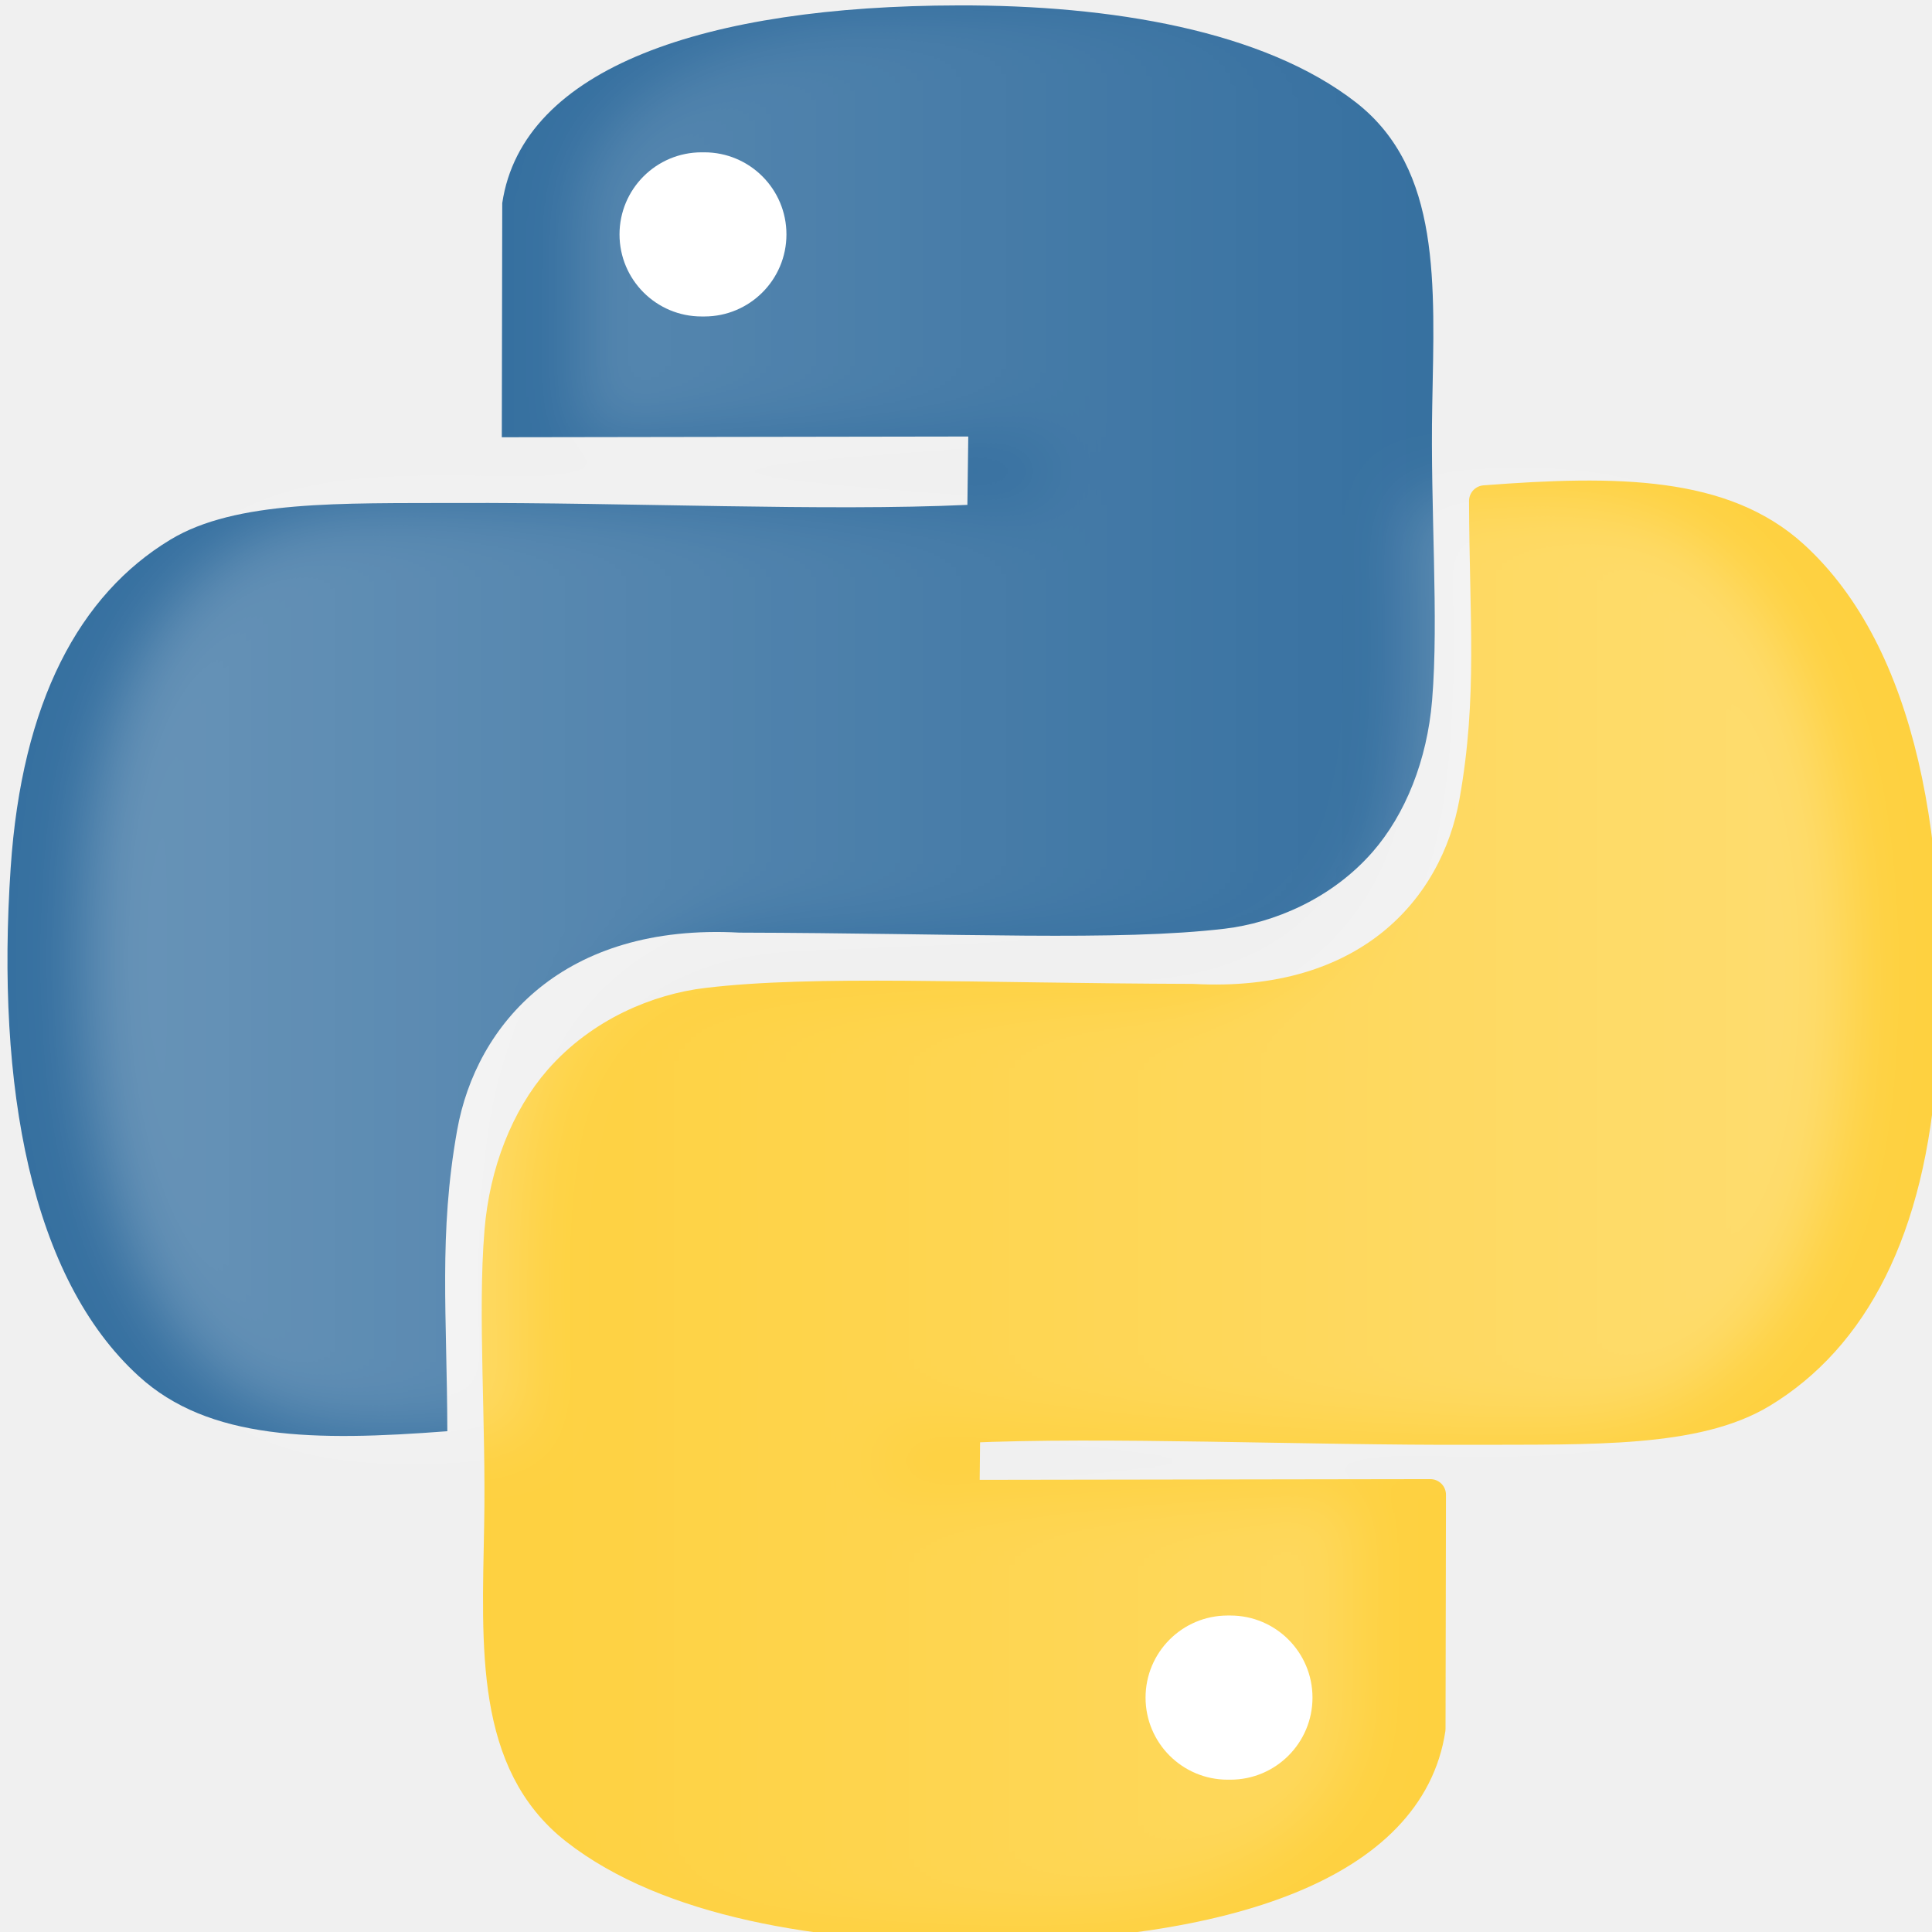
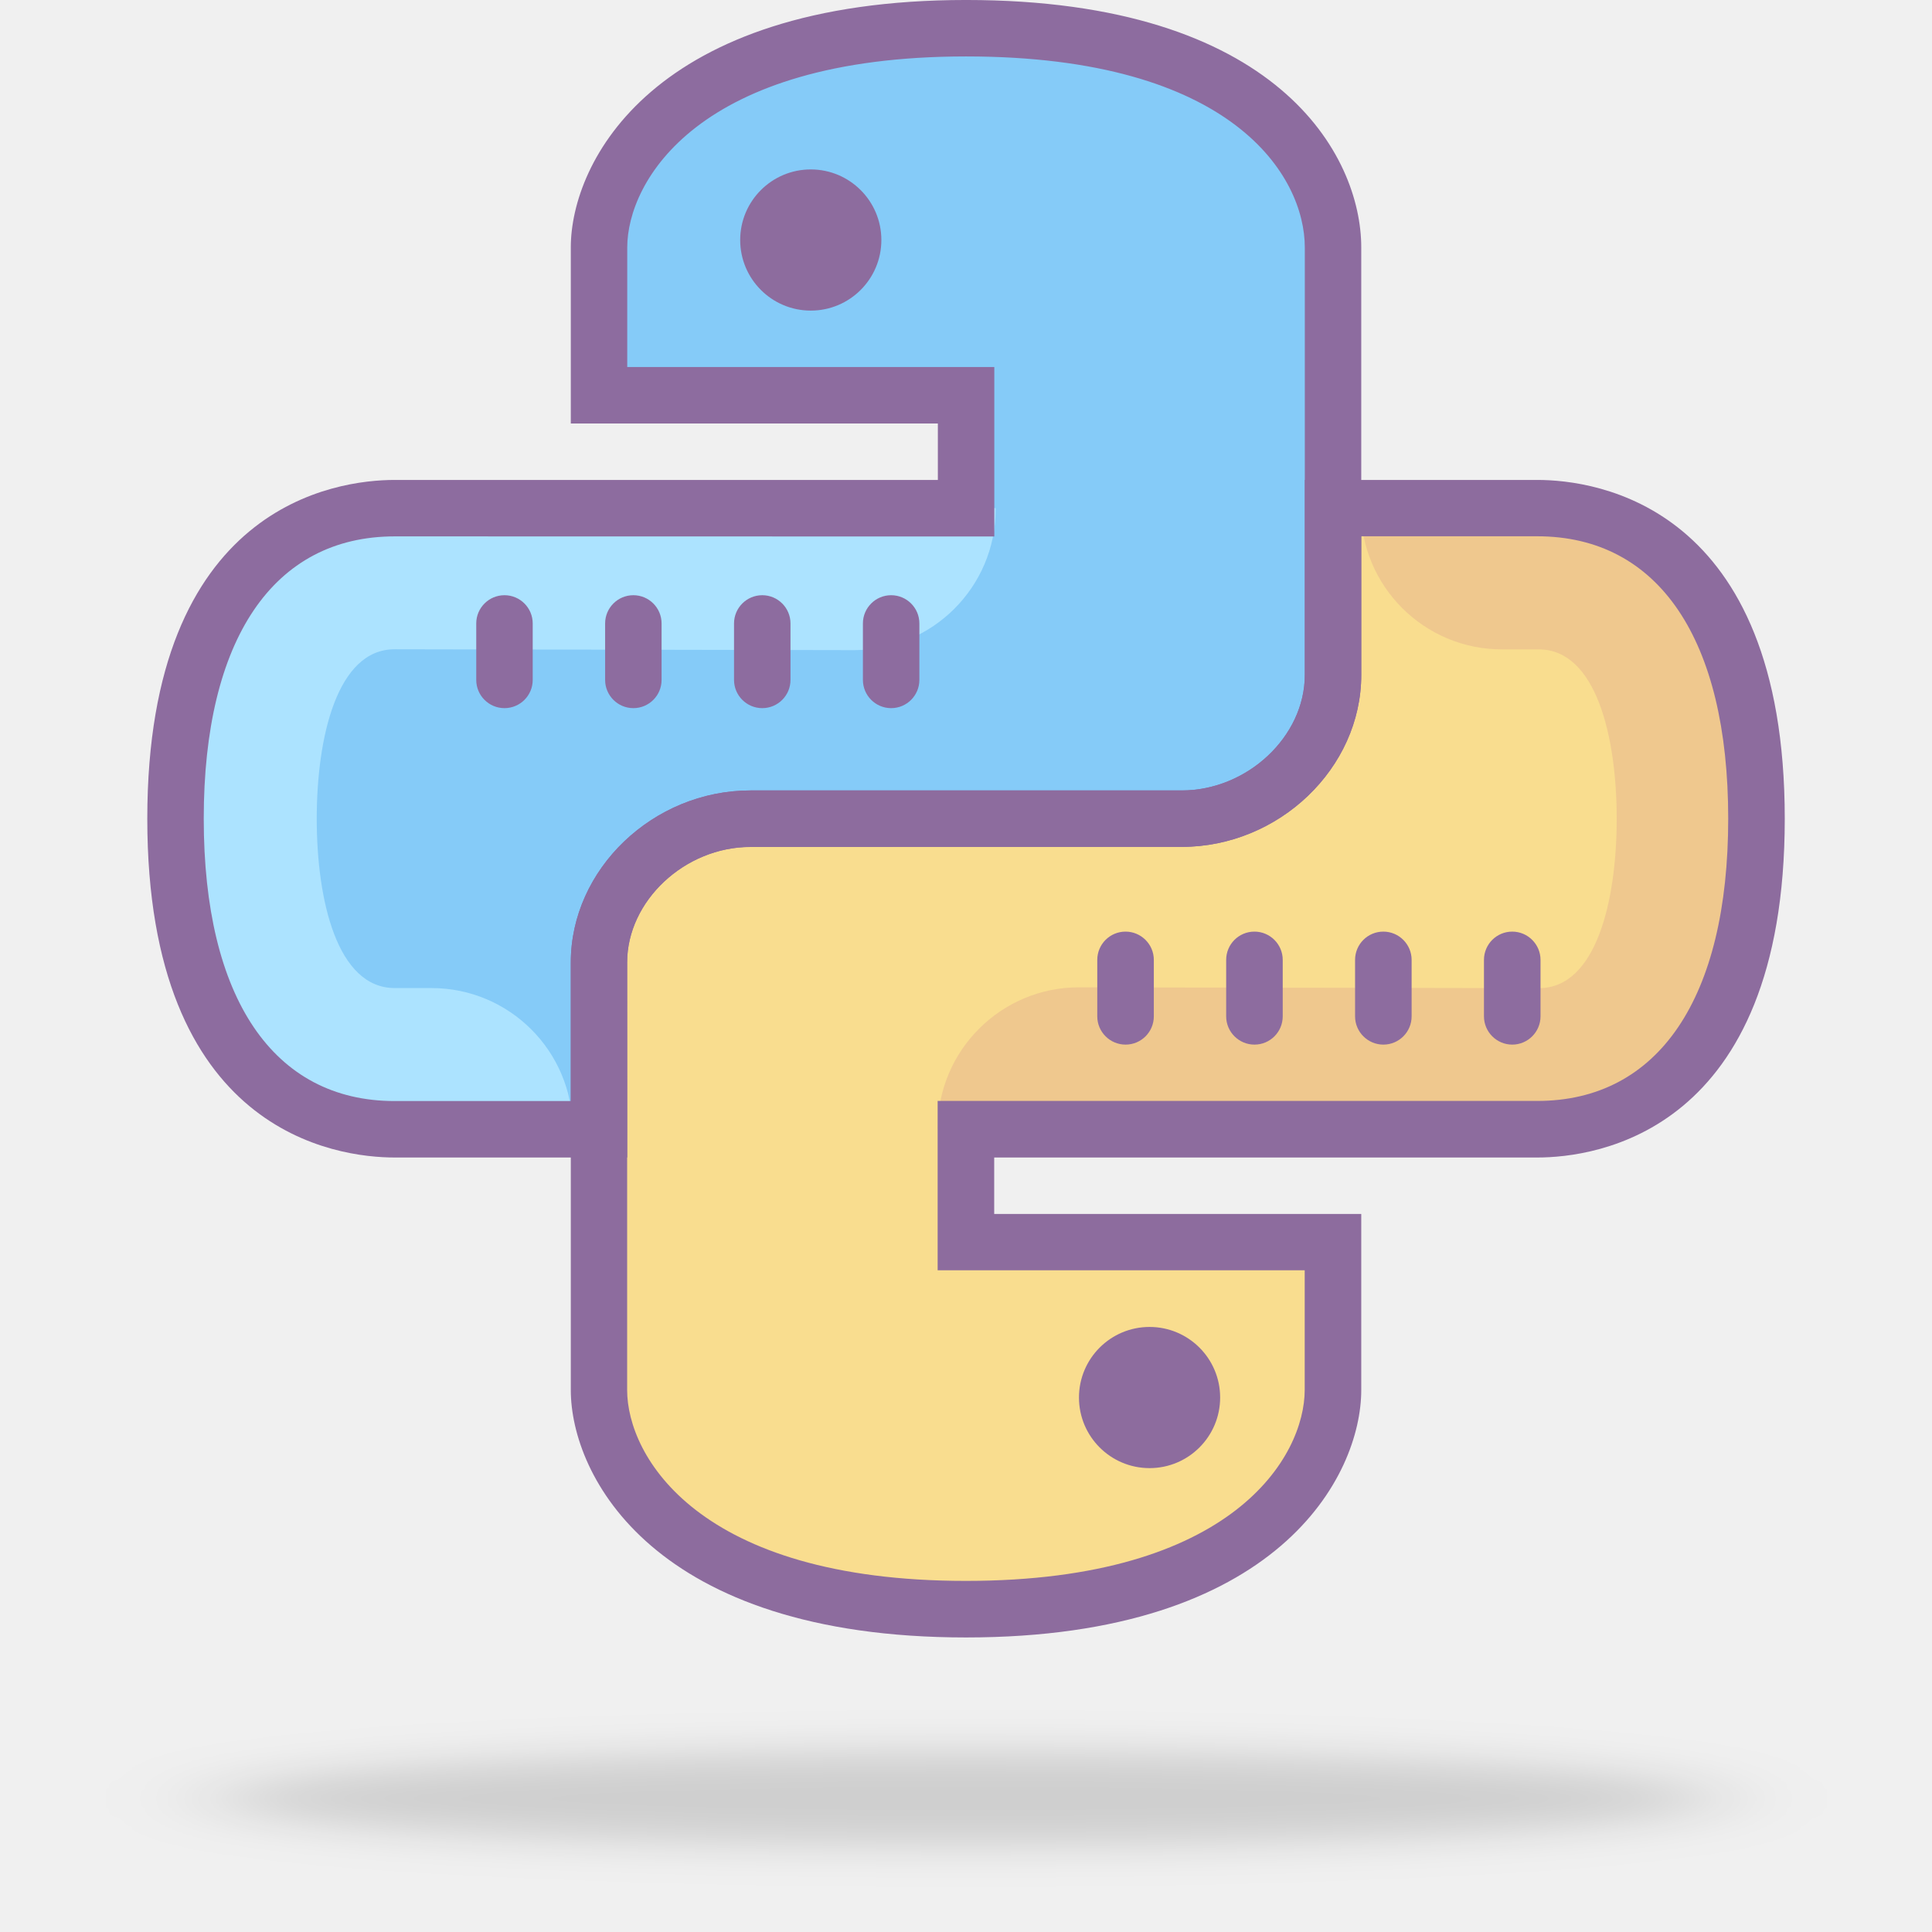
- <svg xmlns="http://www.w3.org/2000/svg" xmlns:ns1="http://www.openswatchbook.org/uri/2009/osb" xmlns:xlink="http://www.w3.org/1999/xlink" id="svg874" version="1.1" viewBox="0 0 13.229 13.229" height="50" width="50">
+ <svg xmlns="http://www.w3.org/2000/svg" xmlns:ns1="http://www.openswatchbook.org/uri/2009/osb" id="svg874" version="1.1" viewBox="0 0 13.229 13.229" height="50" width="50">
  <defs id="defs868">
-     <linearGradient id="linearGradient3164">
-       <stop id="stop3162" offset="0" style="stop-color:#ffffff;stop-opacity:0;" />
-       <stop id="stop3160" offset="1" style="stop-color:#ffffff;stop-opacity:1;" />
-     </linearGradient>
-     <linearGradient id="linearGradient2618">
-       <stop style="stop-color:#ffffff;stop-opacity:1;" offset="0" id="stop2614" />
-       <stop style="stop-color:#ffffff;stop-opacity:0;" offset="1" id="stop2616" />
-     </linearGradient>
    <linearGradient id="linearGradient2039" ns1:paint="solid">
      <stop style="stop-color:#3670a0;stop-opacity:1;" offset="0" id="stop2037" />
    </linearGradient>
-     <linearGradient xlink:href="#linearGradient2039" id="linearGradient2041" x1="-0.056" y1="4.935" x2="9.931" y2="4.935" gradientUnits="userSpaceOnUse" />
-     <linearGradient xlink:href="#linearGradient2618" id="linearGradient2620" x1="0.051" y1="4.934" x2="9.824" y2="4.934" gradientUnits="userSpaceOnUse" />
-     <linearGradient xlink:href="#linearGradient3164" id="linearGradient3166" x1="3.405" y1="8.295" x2="13.178" y2="8.295" gradientUnits="userSpaceOnUse" />
-     <filter style="color-interpolation-filters:sRGB" id="filter3494" x="-0.052" width="1.105" y="-0.052" height="1.105">
-       <feGaussianBlur stdDeviation="0.214" id="feGaussianBlur3496" />
-     </filter>
-     <filter style="color-interpolation-filters:sRGB" id="filter3498" x="-0.052" width="1.105" y="-0.052" height="1.105">
-       <feGaussianBlur stdDeviation="0.214" id="feGaussianBlur3500" />
+     <filter style="color-interpolation-filters:sRGB" id="filter1369" x="-0.086" width="1.172" y="-0.475" height="1.951">
+       <feGaussianBlur stdDeviation="0.251" id="feGaussianBlur1371" />
    </filter>
  </defs>
  <g style="opacity:1" id="layer1">
-     <path d="m 6.63,2.989 -3.194,0.005 0.003,-1.603 C 3.578,0.46 4.837,0.04 6.562,0.037 7.604,0.034 8.653,0.208 9.287,0.703 9.87,1.16 9.822,1.948 9.807,2.777 9.793,3.486 9.853,4.228 9.806,4.796 9.772,5.204 9.624,5.575 9.399,5.833 9.116,6.157 8.72,6.319 8.387,6.359 7.652,6.446 6.585,6.39 5.063,6.386 3.86,6.32 3.26,7.011 3.13,7.74 3.003,8.452 3.061,9.002 3.063,9.8 2.151,9.87 1.429,9.861 0.95,9.423 0.213,8.752 -0.028,7.442 0.073,5.943 0.149,4.807 0.543,4.072 1.167,3.695 1.615,3.424 2.335,3.447 3.127,3.444 4.305,3.44 5.656,3.502 6.624,3.457 Z" style="fill:url(#linearGradient2041);fill-opacity:1;stroke:none;stroke-width:0.214;stroke-linecap:round;stroke-linejoin:round;stroke-miterlimit:4;stroke-dasharray:none;paint-order:markers stroke fill;stroke-opacity:1" id="rect917" />
-     <rect style="fill:#ffffff;fill-opacity:1;stroke:none;stroke-width:0.214;stroke-linecap:round;stroke-linejoin:round;stroke-miterlimit:4;stroke-dasharray:none;paint-order:markers stroke fill" id="rect965" width="1.143" height="1.124" x="4.242" y="1.043" ry="0.562" />
-     <path id="path973" style="fill:#fed140;fill-opacity:1;stroke:#fed140;stroke-width:0.214;stroke-linecap:round;stroke-linejoin:round;stroke-miterlimit:4;stroke-dasharray:none;paint-order:markers stroke fill;stroke-opacity:1" d="m 6.6,10.24 3.194,-0.005 -0.003,1.603 C 9.651,12.769 8.392,13.189 6.668,13.193 5.625,13.195 4.576,13.021 3.943,12.526 3.359,12.069 3.407,11.281 3.422,10.452 3.436,9.743 3.377,9.001 3.424,8.433 3.457,8.026 3.605,7.654 3.83,7.396 4.113,7.072 4.509,6.91 4.842,6.871 c 0.735,-0.088 1.801,-0.032 3.324,-0.027 1.203,0.066 1.803,-0.625 1.933,-1.354 0.127,-0.712 0.069,-1.263 0.067,-2.06 0.911,-0.07 1.633,-0.061 2.113,0.376 0.737,0.672 0.977,1.982 0.877,3.481 -0.076,1.136 -0.471,1.871 -1.094,2.248 -0.448,0.271 -1.168,0.248 -1.961,0.251 -1.177,0.004 -2.529,-0.057 -3.496,-0.013 z" />
-     <rect transform="scale(-1)" ry="0.562" y="-12.186" x="-8.987" height="1.124" width="1.143" id="rect975" style="fill:#ffffff;fill-opacity:1;stroke:none;stroke-width:0.214;stroke-linecap:round;stroke-linejoin:round;stroke-miterlimit:4;stroke-dasharray:none;paint-order:markers stroke fill" />
-     <path id="path2043" style="opacity:0.268;fill:url(#linearGradient2620);fill-opacity:1;stroke:none;stroke-width:0.214;stroke-linecap:round;stroke-linejoin:round;stroke-miterlimit:4;stroke-dasharray:none;stroke-opacity:1;paint-order:markers stroke fill;filter:url(#filter3498)" d="m 7.159,2.989 -3.194,0.005 0.003,-1.603 C 4.107,0.46 5.366,0.04 7.091,0.037 8.133,0.034 9.183,0.208 9.816,0.703 c 0.584,0.457 0.536,1.244 0.52,2.073 -0.013,0.709 0.046,1.451 -0.001,2.019 -0.034,0.407 -0.181,0.779 -0.406,1.036 C 9.645,6.157 9.249,6.319 8.916,6.359 8.181,6.446 7.114,6.39 5.592,6.386 4.389,6.32 3.789,7.011 3.659,7.74 3.532,8.452 3.59,9.002 3.592,9.8 2.68,9.87 1.959,9.861 1.479,9.423 0.742,8.752 0.501,7.442 0.602,5.943 0.678,4.807 1.072,4.072 1.696,3.695 2.144,3.424 2.864,3.447 3.656,3.444 4.834,3.44 6.185,3.502 7.153,3.457 Z" />
-     <path d="m 6.07,10.24 3.194,-0.005 -0.003,1.603 C 9.122,12.769 7.863,13.189 6.138,13.193 5.096,13.195 4.047,13.021 3.413,12.526 2.83,12.069 2.878,11.281 2.893,10.452 2.907,9.743 2.847,9.001 2.894,8.433 2.928,8.026 3.076,7.654 3.301,7.396 3.584,7.072 3.98,6.91 4.313,6.871 5.048,6.783 6.115,6.839 7.637,6.843 8.84,6.909 9.44,6.218 9.57,5.489 9.697,4.777 9.639,4.227 9.637,3.429 10.549,3.359 11.271,3.368 11.75,3.806 c 0.737,0.672 0.977,1.982 0.877,3.481 -0.076,1.136 -0.471,1.871 -1.094,2.248 -0.448,0.271 -1.168,0.248 -1.961,0.251 -1.177,0.004 -2.529,-0.057 -3.496,-0.013 z" style="opacity:0.268;fill:url(#linearGradient3166);fill-opacity:1;stroke:none;stroke-width:0.214;stroke-linecap:round;stroke-linejoin:round;stroke-miterlimit:4;stroke-dasharray:none;stroke-opacity:1;paint-order:markers stroke fill;filter:url(#filter3494)" id="path3158" />
+     <g id="g893" transform="matrix(0.7306294,0,0,0.7306294,11.09126,4.409999)">
+       <path style="stroke-width:0.265" fill="#85cbf8" d="m -6.127,-5.771 c -2.627,0 -3.44,1.246 -3.44,2.054 v 1.385 h 3.44 v 1.058 h -5.354 c -1.044,0 -2.054,0.755 -2.054,2.91 0,2.155 1.01,2.91 2.054,2.91 h 1.987 V 2.984 c 0,-0.741 0.606,-1.347 1.347,-1.347 h 4.041 c 0.741,0 1.419,-0.606 1.419,-1.347 V -3.717 c -2.65e-4,-0.842 -0.813,-2.054 -3.44,-2.054 z" id="path2" />
+       <path style="stroke-width:0.265" fill="#f9dd8f" d="m -6.127,9.045 c 2.627,0 3.367,-1.246 3.367,-2.054 v -1.385 h -3.367 v -1.058 h 5.354 c 1.044,0 2.054,-0.755 2.054,-2.91 0,-2.155 -1.01,-2.91 -2.054,-2.91 H -2.688 v 1.563 c 0,0.741 -0.678,1.347 -1.419,1.347 h -4.041 c -0.741,0 -1.419,0.606 -1.419,1.347 v 4.007 c 0,0.808 0.813,2.054 3.44,2.054 z" id="path4" />
+       <path style="stroke-width:0.265" fill="#8d6c9e" d="m -7.582,-4.448 a 0.661,0.661 0 1 0 0,1.323 0.661,0.661 0 1 0 0,-1.323 z m 3.175,10.848 a 0.661,0.661 0 1 0 0,1.323 0.661,0.661 0 1 0 0,-1.323 z" id="path6" />
+       <path style="stroke-width:0.265" fill="#ace3ff" d="m -13.535,1.637 c 0,2.155 1.01,2.91 2.054,2.91 h 1.667 c 0,-0.731 -0.592,-1.323 -1.323,-1.323 h -0.344 c -0.539,0 -0.731,-0.82 -0.731,-1.587 0,-0.767 0.192,-1.588 0.729,-1.588 l 4.308,0.008 c 7.937e-4,0 0.002,0 0.003,0 0.729,0 1.322,-0.591 1.323,-1.32 0,-0.004 -0.001,-0.007 -0.001,-0.011 h -5.63 c -1.044,0 -2.054,0.755 -2.054,2.91 z" id="path8" />
+       <path style="stroke-width:0.265" fill="#efc88e" d="m 1.294,1.637 c 0,-2.155 -1.01,-2.91 -2.054,-2.91 H -2.427 c 0,0.731 0.592,1.323 1.323,1.323 h 0.344 c 0.539,0 0.731,0.82 0.731,1.588 0,0.767 -0.192,1.587 -0.729,1.587 l -4.308,-0.008 c -7.938e-4,0 -0.002,0 -0.003,0 -0.729,0 -1.322,0.591 -1.323,1.32 0,0.004 0.001,0.007 0.001,0.011 h 5.63 c 1.044,0 2.054,-0.755 2.054,-2.91 z" id="path10" />
+       <path fill="#8d6c9f" d="m -9.302,4.812 h -2.179 c -0.544,0 -2.319,-0.229 -2.319,-3.175 0,-2.946 1.775,-3.175 2.319,-3.175 h 5.09 V -2.067 h -3.44 v -1.65 c 0,-0.802 0.774,-2.319 3.704,-2.319 2.924,0 3.704,1.458 3.704,2.319 v 4.007 c 0,0.873 -0.771,1.611 -1.684,1.611 h -4.041 c -0.615,0 -1.155,0.506 -1.155,1.082 z m -2.179,-5.821 c -1.137,0 -1.79,0.964 -1.79,2.646 0,1.681 0.652,2.646 1.79,2.646 h 1.65 V 2.984 c 0,-0.874 0.771,-1.612 1.684,-1.612 h 4.041 c 0.615,0 1.154,-0.506 1.154,-1.082 V -3.717 c 0,-0.665 -0.669,-1.79 -3.175,-1.79 -2.511,0 -3.175,1.171 -3.175,1.79 v 1.121 h 3.44 v 1.588 z" id="path12" style="stroke-width:0.265" />
+       <path style="stroke-width:0.265" fill="#8d6c9e" d="m -6.127,9.31 c -2.93,0 -3.704,-1.517 -3.704,-2.319 V 2.984 c 0,-0.874 0.771,-1.612 1.684,-1.612 h 4.041 c 0.615,0 1.154,-0.506 1.154,-1.082 V -1.538 h 2.179 c 0.544,0 2.319,0.229 2.319,3.175 0,2.946 -1.775,3.175 -2.319,3.175 H -5.863 v 0.529 h 3.44 v 1.65 c 0,0.802 -0.774,2.319 -3.704,2.319 z M -8.148,1.902 c -0.615,0 -1.155,0.506 -1.155,1.082 v 4.007 c 0,0.619 0.664,1.789 3.175,1.789 2.511,0 3.175,-1.171 3.175,-1.79 v -1.121 h -3.44 v -1.587 h 5.619 c 1.137,0 1.79,-0.964 1.79,-2.646 0,-1.681 -0.652,-2.646 -1.79,-2.646 H -2.423 v 1.299 c 0,0.874 -0.771,1.612 -1.684,1.612 z" id="path14" />
+       <path style="stroke-width:0.265" fill="#8d6c9f" d="m -4.632,3.754 c -0.146,0 -0.265,-0.119 -0.265,-0.265 V 2.96 c 0,-0.146 0.118,-0.265 0.265,-0.265 0.146,0 0.265,0.119 0.265,0.265 v 0.529 c 0,0.146 -0.118,0.265 -0.265,0.265 z m 1.208,0 c -0.146,0 -0.265,-0.119 -0.265,-0.265 V 2.96 c 0,-0.146 0.118,-0.265 0.265,-0.265 0.146,0 0.265,0.119 0.265,0.265 v 0.529 c 0,0.146 -0.118,0.265 -0.265,0.265 z m 1.208,0 c -0.146,0 -0.265,-0.119 -0.265,-0.265 V 2.96 c 0,-0.146 0.118,-0.265 0.265,-0.265 0.146,0 0.265,0.119 0.265,0.265 v 0.529 c 0,0.146 -0.118,0.265 -0.265,0.265 z m 1.208,0 c -0.146,0 -0.265,-0.119 -0.265,-0.265 V 2.96 c 0,-0.146 0.118,-0.265 0.265,-0.265 0.146,0 0.265,0.119 0.265,0.265 v 0.529 c 0,0.146 -0.119,0.265 -0.265,0.265 z" id="path16" />
+       <g transform="matrix(0.2645833,0,0,0.2645833,-14.59382,-6.829641)" id="g20">
+         <path fill="#8d6c9f" d="m 15.652,28.083 c -0.552,0 -1,-0.448 -1,-1 v -2 c 0,-0.552 0.448,-1 1,-1 0.552,0 1,0.448 1,1 v 2 c 0,0.553 -0.447,1 -1,1 z m 4.565,0 c -0.552,0 -1,-0.448 -1,-1 v -2 c 0,-0.552 0.448,-1 1,-1 0.552,0 1,0.448 1,1 v 2 c 0,0.553 -0.447,1 -1,1 z m 4.566,0 c -0.552,0 -1,-0.448 -1,-1 v -2 c 0,-0.552 0.448,-1 1,-1 0.552,0 1,0.448 1,1 v 2 c 0,0.553 -0.448,1 -1,1 z m 4.565,0 c -0.552,0 -1,-0.448 -1,-1 v -2 c 0,-0.552 0.448,-1 1,-1 0.552,0 1,0.448 1,1 v 2 c 0,0.553 -0.448,1 -1,1 z" id="path18" />
+       </g>
+     </g>
+     <ellipse style="opacity:0.51;fill:#000000;fill-opacity:0.272;stroke:none;stroke-width:0.52;stroke-linecap:round;paint-order:stroke markers fill;filter:url(#filter1369)" id="path895" cx="6.615" cy="12.336" rx="3.5" ry="0.633" transform="matrix(1.478917,0,0,0.5119799,-3.167839,5.999601)" />
  </g>
</svg>
